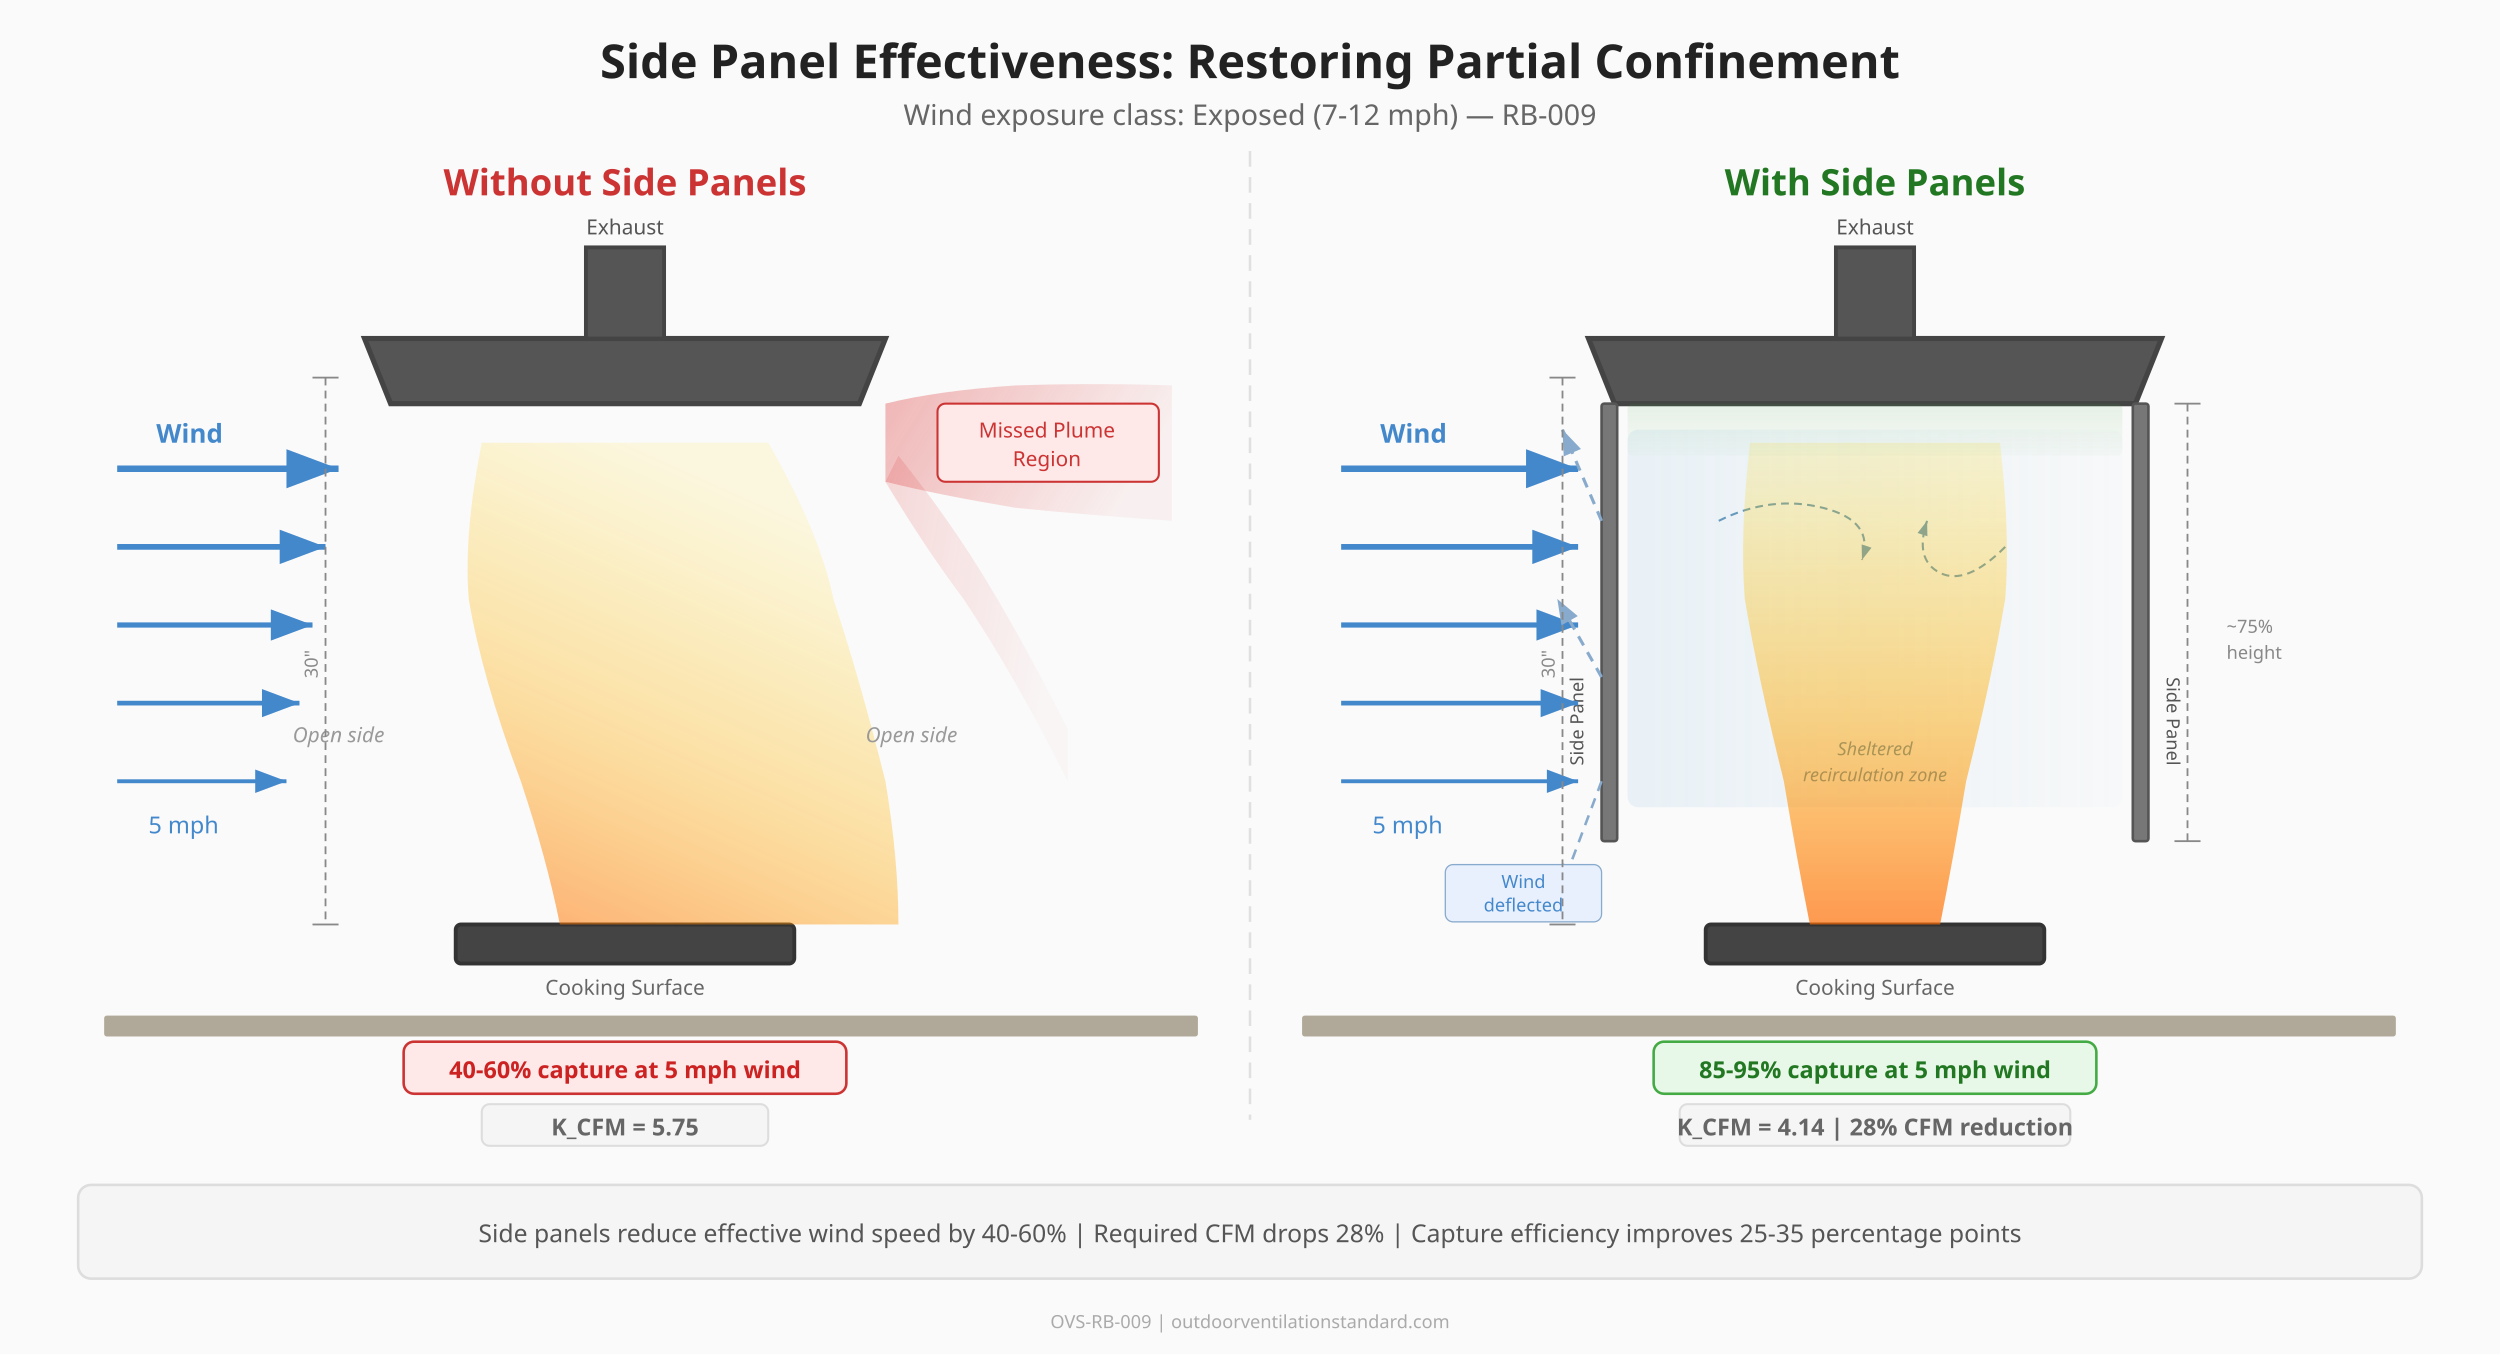
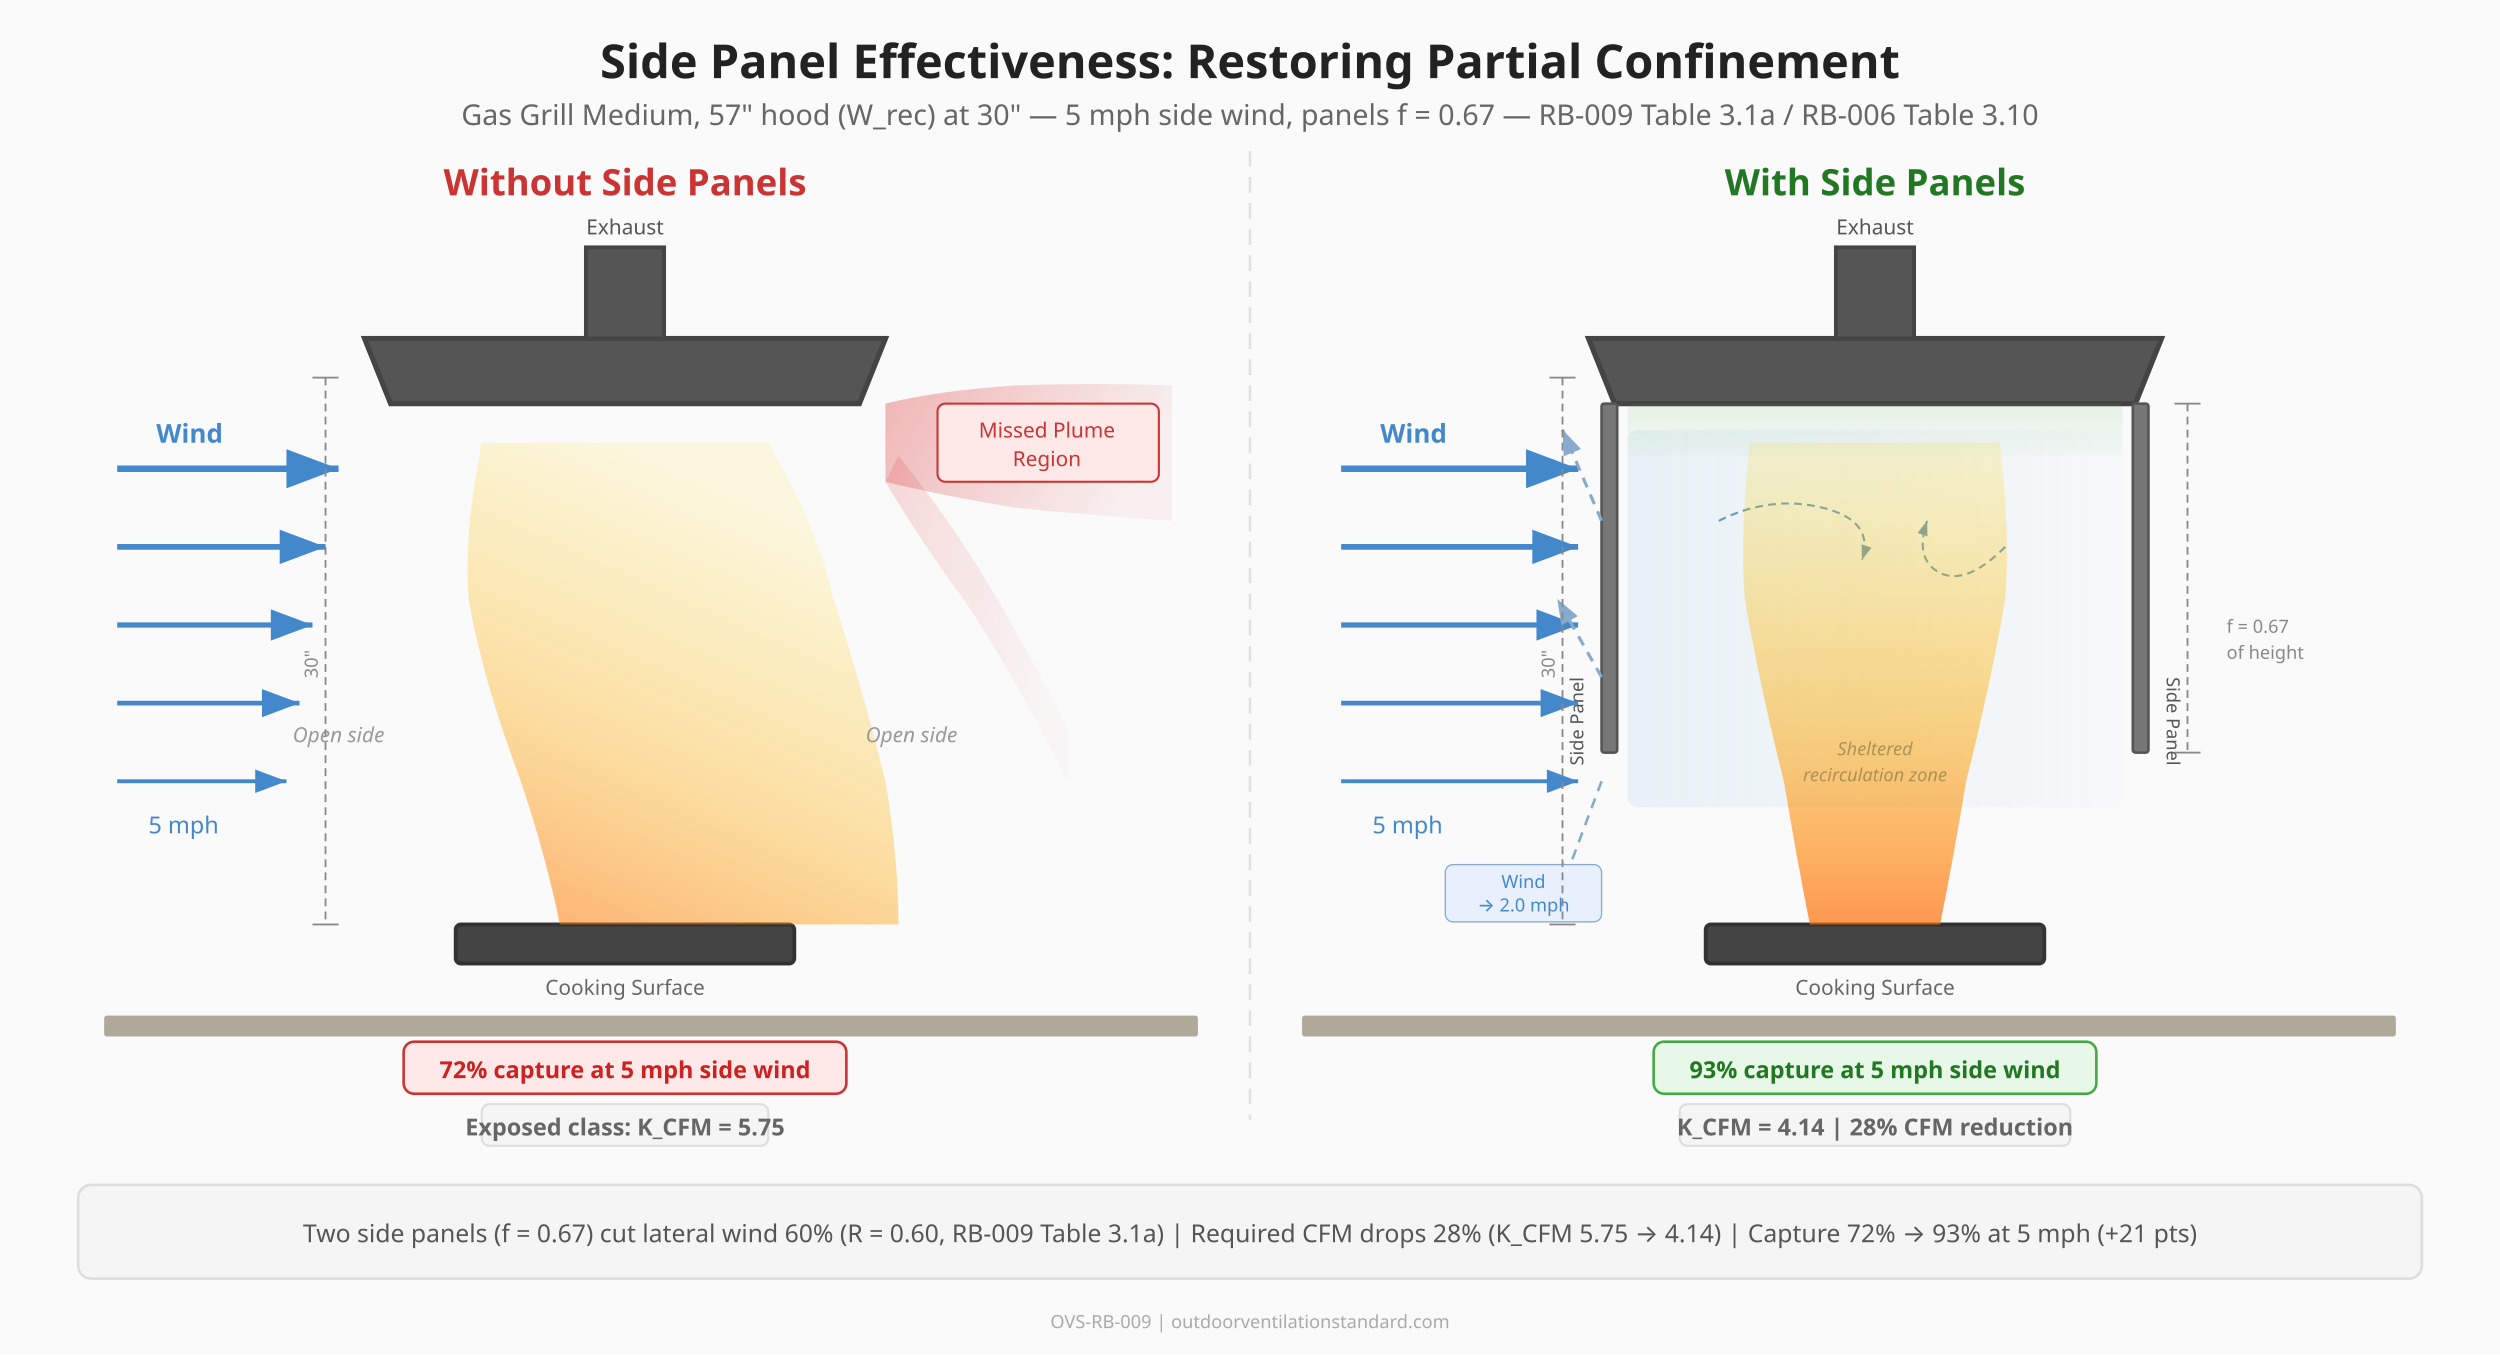
- <svg xmlns="http://www.w3.org/2000/svg" viewBox="0 0 960 520" font-family="'Segoe UI', system-ui, -apple-system, sans-serif">
+ <svg xmlns="http://www.w3.org/2000/svg" role="img" aria-label="Two front-view diagrams. Without side panels the 5 mph side wind pushes the plume out of the hood and capture is 72 percent; the exposed wind class requires K_CFM 5.75. With two side panels of fractional enclosure f = 0.67 the lateral wind is reduced 60 percent to 2.0 mph effective, capture rises to 93 percent, and K_CFM drops to 4.14, a 28 percent CFM reduction." viewBox="0 0 960 520" font-family="'Segoe UI', system-ui, -apple-system, sans-serif">
  <defs>
    <linearGradient id="plumeGrad" x1="0" y1="1" x2="0" y2="0">
      <stop offset="0%" stop-color="#FF6B00" stop-opacity="0.85" />
      <stop offset="40%" stop-color="#FFA500" stop-opacity="0.6" />
      <stop offset="100%" stop-color="#FFD700" stop-opacity="0.2" />
    </linearGradient>
    <linearGradient id="plumeDeflected" x1="0" y1="1" x2="0.4" y2="0">
      <stop offset="0%" stop-color="#FF6B00" stop-opacity="0.75" />
      <stop offset="40%" stop-color="#FFA500" stop-opacity="0.5" />
      <stop offset="100%" stop-color="#FFD700" stop-opacity="0.15" />
    </linearGradient>
    <linearGradient id="missedRed" x1="0" y1="0" x2="1" y2="0.3">
      <stop offset="0%" stop-color="#DD3333" stop-opacity="0.35" />
      <stop offset="100%" stop-color="#DD3333" stop-opacity="0.05" />
    </linearGradient>
    <linearGradient id="captureGreen" x1="0" y1="0" x2="0" y2="1">
      <stop offset="0%" stop-color="#44AA44" stop-opacity="0.18" />
      <stop offset="100%" stop-color="#44AA44" stop-opacity="0.04" />
    </linearGradient>
    <linearGradient id="recirc" x1="0" y1="0" x2="1" y2="0">
      <stop offset="0%" stop-color="#88BBDD" stop-opacity="0.15" />
      <stop offset="100%" stop-color="#88BBDD" stop-opacity="0.03" />
    </linearGradient>
    <marker id="windArrow" markerWidth="8" markerHeight="6" refX="8" refY="3" orient="auto">
      <path d="M0,0 L8,3 L0,6 Z" fill="#4488CC" />
    </marker>
    <marker id="windArrowDeflect" markerWidth="8" markerHeight="6" refX="8" refY="3" orient="auto">
      <path d="M0,0 L8,3 L0,6 Z" fill="#88AACC" />
    </marker>
    <marker id="recircArrow" markerWidth="7" markerHeight="5" refX="7" refY="2.5" orient="auto">
      <path d="M0,0 L7,2.5 L0,5 Z" fill="#6699BB" />
    </marker>
    <marker id="dimArrow" markerWidth="6" markerHeight="4" refX="6" refY="2" orient="auto">
      <path d="M0,0 L6,2 L0,4 Z" fill="#888" />
    </marker>
    <marker id="dimArrowRev" markerWidth="6" markerHeight="4" refX="0" refY="2" orient="auto">
      <path d="M6,0 L0,2 L6,4 Z" fill="#888" />
    </marker>
  </defs>
  <rect width="960" height="520" fill="#FAFAFA" />
  <text x="480" y="30" text-anchor="middle" font-size="18" font-weight="600" fill="#222">Side Panel Effectiveness: Restoring Partial Confinement</text>
-   <text x="480" y="48" text-anchor="middle" font-size="11" fill="#666">Wind exposure class: Exposed (7-12 mph) — RB-009</text>
+   <text x="480" y="48" text-anchor="middle" font-size="11" fill="#666">Gas Grill Medium, 57" hood (W_rec) at 30" — 5 mph side wind, panels f = 0.67 — RB-009 Table 3.1a / RB-006 Table 3.10</text>
  <line x1="480" y1="58" x2="480" y2="430" stroke="#E0E0E0" stroke-width="1" stroke-dasharray="6,4" />
  <text x="240" y="75" text-anchor="middle" font-size="14" font-weight="600" fill="#CC3333">Without Side Panels</text>
  <rect x="40" y="390" width="420" height="8" rx="1" fill="#B0A898" />
  <rect x="175" y="355" width="130" height="15" rx="2" fill="#444" stroke="#333" stroke-width="1.5" />
  <text x="240" y="382" text-anchor="middle" font-size="8" fill="#666">Cooking Surface</text>
  <path d="M140,130 L150,155 L330,155 L340,130 Z" fill="#555" stroke="#444" stroke-width="2" />
  <rect x="225" y="95" width="30" height="35" fill="#555" stroke="#444" stroke-width="1.5" />
  <text x="240" y="90" text-anchor="middle" font-size="8" fill="#555">Exhaust</text>
  <line x1="45" y1="180" x2="130" y2="180" stroke="#4488CC" stroke-width="2.5" marker-end="url(#windArrow)" />
  <line x1="45" y1="210" x2="125" y2="210" stroke="#4488CC" stroke-width="2.2" marker-end="url(#windArrow)" />
  <line x1="45" y1="240" x2="120" y2="240" stroke="#4488CC" stroke-width="2" marker-end="url(#windArrow)" />
  <line x1="45" y1="270" x2="115" y2="270" stroke="#4488CC" stroke-width="1.8" marker-end="url(#windArrow)" />
  <line x1="45" y1="300" x2="110" y2="300" stroke="#4488CC" stroke-width="1.5" marker-end="url(#windArrow)" />
  <text x="60" y="170" font-size="10" fill="#4488CC" font-weight="600">Wind</text>
  <text x="57" y="320" font-size="9" fill="#4488CC">5 mph</text>
  <path d="M215,355 Q210,330 200,300 Q185,260 180,230 Q178,205 185,170 L295,170 Q315,205 320,230 Q330,260 340,300 Q345,330 345,355 Z" fill="url(#plumeDeflected)" opacity="0.75" />
  <path d="M340,155 Q360,150 390,148 Q420,147 450,148 L450,200 Q420,198 390,195 Q360,190 340,185 Z" fill="url(#missedRed)" />
  <path d="M340,185 Q355,210 370,230 Q390,260 410,300 L410,280 Q395,250 380,225 Q365,200 345,175 Z" fill="url(#missedRed)" opacity="0.5" />
  <rect x="360" y="155" width="85" height="30" rx="3" fill="#FEE8E8" stroke="#CC3333" stroke-width="0.8" />
  <text x="402" y="168" text-anchor="middle" font-size="8" fill="#CC3333" font-weight="500">Missed Plume</text>
  <text x="402" y="179" text-anchor="middle" font-size="8" fill="#CC3333" font-weight="500">Region</text>
  <text x="130" y="285" text-anchor="middle" font-size="8" fill="#999" font-style="italic">Open side</text>
  <text x="350" y="285" text-anchor="middle" font-size="8" fill="#999" font-style="italic">Open side</text>
  <line x1="125" y1="145" x2="125" y2="355" stroke="#888" stroke-width="0.7" stroke-dasharray="3,2" />
  <line x1="120" y1="145" x2="130" y2="145" stroke="#888" stroke-width="0.7" />
  <line x1="120" y1="355" x2="130" y2="355" stroke="#888" stroke-width="0.7" />
  <text x="122" y="255" text-anchor="middle" font-size="7" fill="#888" transform="rotate(-90,122,255)">30"</text>
  <rect x="155" y="400" width="170" height="20" rx="4" fill="#FEE8E8" stroke="#CC3333" stroke-width="1" />
-   <text x="240" y="414" text-anchor="middle" font-size="9" fill="#CC2222" font-weight="600">40-60% capture at 5 mph wind</text>
+   <text x="240" y="414" text-anchor="middle" font-size="9" fill="#CC2222" font-weight="600">72% capture at 5 mph side wind</text>
  <rect x="185" y="424" width="110" height="16" rx="3" fill="#F5F5F5" stroke="#DDD" stroke-width="0.8" />
-   <text x="240" y="436" text-anchor="middle" font-size="9" fill="#666" font-weight="600">K_CFM = 5.75</text>
+   <text x="240" y="436" text-anchor="middle" font-size="9" fill="#666" font-weight="600">Exposed class: K_CFM = 5.75</text>
  <text x="720" y="75" text-anchor="middle" font-size="14" font-weight="600" fill="#227722">With Side Panels</text>
  <rect x="500" y="390" width="420" height="8" rx="1" fill="#B0A898" />
  <rect x="655" y="355" width="130" height="15" rx="2" fill="#444" stroke="#333" stroke-width="1.5" />
  <text x="720" y="382" text-anchor="middle" font-size="8" fill="#666">Cooking Surface</text>
  <path d="M610,130 L620,155 L820,155 L830,130 Z" fill="#555" stroke="#444" stroke-width="2" />
  <rect x="705" y="95" width="30" height="35" fill="#555" stroke="#444" stroke-width="1.5" />
  <text x="720" y="90" text-anchor="middle" font-size="8" fill="#555">Exhaust</text>
-   <rect x="615" y="155" width="6" height="168" rx="1" fill="#777" stroke="#555" stroke-width="1" />
+   <rect x="615" y="155" width="6" height="134" rx="1" fill="#777" stroke="#555" stroke-width="1" />
  <text x="608" y="260" text-anchor="end" font-size="7" fill="#555" transform="rotate(-90,608,260)">Side Panel</text>
-   <rect x="819" y="155" width="6" height="168" rx="1" fill="#777" stroke="#555" stroke-width="1" />
+   <rect x="819" y="155" width="6" height="134" rx="1" fill="#777" stroke="#555" stroke-width="1" />
  <text x="832" y="260" text-anchor="start" font-size="7" fill="#555" transform="rotate(90,832,260)">Side Panel</text>
-   <line x1="840" y1="155" x2="840" y2="323" stroke="#888" stroke-width="0.7" stroke-dasharray="3,2" />
+   <line x1="840" y1="155" x2="840" y2="289" stroke="#888" stroke-width="0.7" stroke-dasharray="3,2" />
  <line x1="835" y1="155" x2="845" y2="155" stroke="#888" stroke-width="0.7" />
-   <line x1="835" y1="323" x2="845" y2="323" stroke="#888" stroke-width="0.7" />
-   <text x="855" y="243" font-size="7" fill="#888">~75%</text>
-   <text x="855" y="253" font-size="7" fill="#888">height</text>
+   <line x1="835" y1="289" x2="845" y2="289" stroke="#888" stroke-width="0.7" />
+   <text x="855" y="243" font-size="7" fill="#888">f = 0.67</text>
+   <text x="855" y="253" font-size="7" fill="#888">of height</text>
  <line x1="515" y1="180" x2="606" y2="180" stroke="#4488CC" stroke-width="2.5" marker-end="url(#windArrow)" />
  <line x1="515" y1="210" x2="606" y2="210" stroke="#4488CC" stroke-width="2.2" marker-end="url(#windArrow)" />
  <line x1="515" y1="240" x2="606" y2="240" stroke="#4488CC" stroke-width="2" marker-end="url(#windArrow)" />
  <line x1="515" y1="270" x2="606" y2="270" stroke="#4488CC" stroke-width="1.8" marker-end="url(#windArrow)" />
  <line x1="515" y1="300" x2="606" y2="300" stroke="#4488CC" stroke-width="1.5" marker-end="url(#windArrow)" />
  <text x="530" y="170" font-size="10" fill="#4488CC" font-weight="600">Wind</text>
  <text x="527" y="320" font-size="9" fill="#4488CC">5 mph</text>
  <line x1="615" y1="200" x2="600" y2="165" stroke="#88AACC" stroke-width="1.2" marker-end="url(#windArrowDeflect)" stroke-dasharray="4,3" />
  <line x1="615" y1="260" x2="598" y2="230" stroke="#88AACC" stroke-width="1.2" marker-end="url(#windArrowDeflect)" stroke-dasharray="4,3" />
  <line x1="615" y1="300" x2="600" y2="340" stroke="#88AACC" stroke-width="1" marker-end="url(#windArrowDeflect)" stroke-dasharray="4,3" />
  <rect x="555" y="332" width="60" height="22" rx="3" fill="#E8F0FE" stroke="#88AACC" stroke-width="0.5" />
  <text x="585" y="341" text-anchor="middle" font-size="7" fill="#4488CC" font-weight="500">Wind</text>
-   <text x="585" y="350" text-anchor="middle" font-size="7" fill="#4488CC" font-weight="500">deflected</text>
+   <text x="585" y="350" text-anchor="middle" font-size="7" fill="#4488CC" font-weight="500">→ 2.0 mph</text>
  <rect x="625" y="165" width="190" height="145" rx="4" fill="url(#recirc)" />
  <path d="M660,200 Q680,190 700,195 Q720,200 715,215" fill="none" stroke="#6699BB" stroke-width="0.8" marker-end="url(#recircArrow)" stroke-dasharray="3,2" />
  <path d="M770,210 Q755,225 745,220 Q735,215 740,200" fill="none" stroke="#6699BB" stroke-width="0.8" marker-end="url(#recircArrow)" stroke-dasharray="3,2" />
  <text x="720" y="290" text-anchor="middle" font-size="7" fill="#5588AA" font-style="italic">Sheltered</text>
  <text x="720" y="300" text-anchor="middle" font-size="7" fill="#5588AA" font-style="italic">recirculation zone</text>
  <path d="M695,355 Q690,330 685,300 Q675,260 670,230 Q668,205 672,170 L768,170 Q772,205 770,230 Q765,260 755,300 Q750,330 745,355 Z" fill="url(#plumeGrad)" opacity="0.8" />
  <rect x="625" y="155" width="190" height="20" rx="2" fill="url(#captureGreen)" opacity="0.6" />
  <line x1="600" y1="145" x2="600" y2="355" stroke="#888" stroke-width="0.7" stroke-dasharray="3,2" />
  <line x1="595" y1="145" x2="605" y2="145" stroke="#888" stroke-width="0.7" />
  <line x1="595" y1="355" x2="605" y2="355" stroke="#888" stroke-width="0.7" />
  <text x="597" y="255" text-anchor="middle" font-size="7" fill="#888" transform="rotate(-90,597,255)">30"</text>
  <rect x="635" y="400" width="170" height="20" rx="4" fill="#E8F8E8" stroke="#44AA44" stroke-width="1" />
-   <text x="720" y="414" text-anchor="middle" font-size="9" fill="#227722" font-weight="600">85-95% capture at 5 mph wind</text>
+   <text x="720" y="414" text-anchor="middle" font-size="9" fill="#227722" font-weight="600">93% capture at 5 mph side wind</text>
  <rect x="645" y="424" width="150" height="16" rx="3" fill="#F5F5F5" stroke="#DDD" stroke-width="0.8" />
  <text x="720" y="436" text-anchor="middle" font-size="9" fill="#666" font-weight="600">K_CFM = 4.14 | 28% CFM reduction</text>
  <rect x="30" y="455" width="900" height="36" rx="5" fill="#F5F5F5" stroke="#DDD" stroke-width="1" />
  <text x="480" y="477" text-anchor="middle" font-size="9.5" fill="#555">
-     Side panels reduce effective wind speed by 40-60% | Required CFM drops 28% | Capture efficiency improves 25-35 percentage points
+     Two side panels (f = 0.67) cut lateral wind 60% (R = 0.60, RB-009 Table 3.1a) | Required CFM drops 28% (K_CFM 5.75 → 4.14) | Capture 72% → 93% at 5 mph (+21 pts)
  </text>
  <text x="480" y="510" text-anchor="middle" font-size="7" fill="#AAA">OVS-RB-009 | outdoorventilationstandard.com</text>
</svg>
